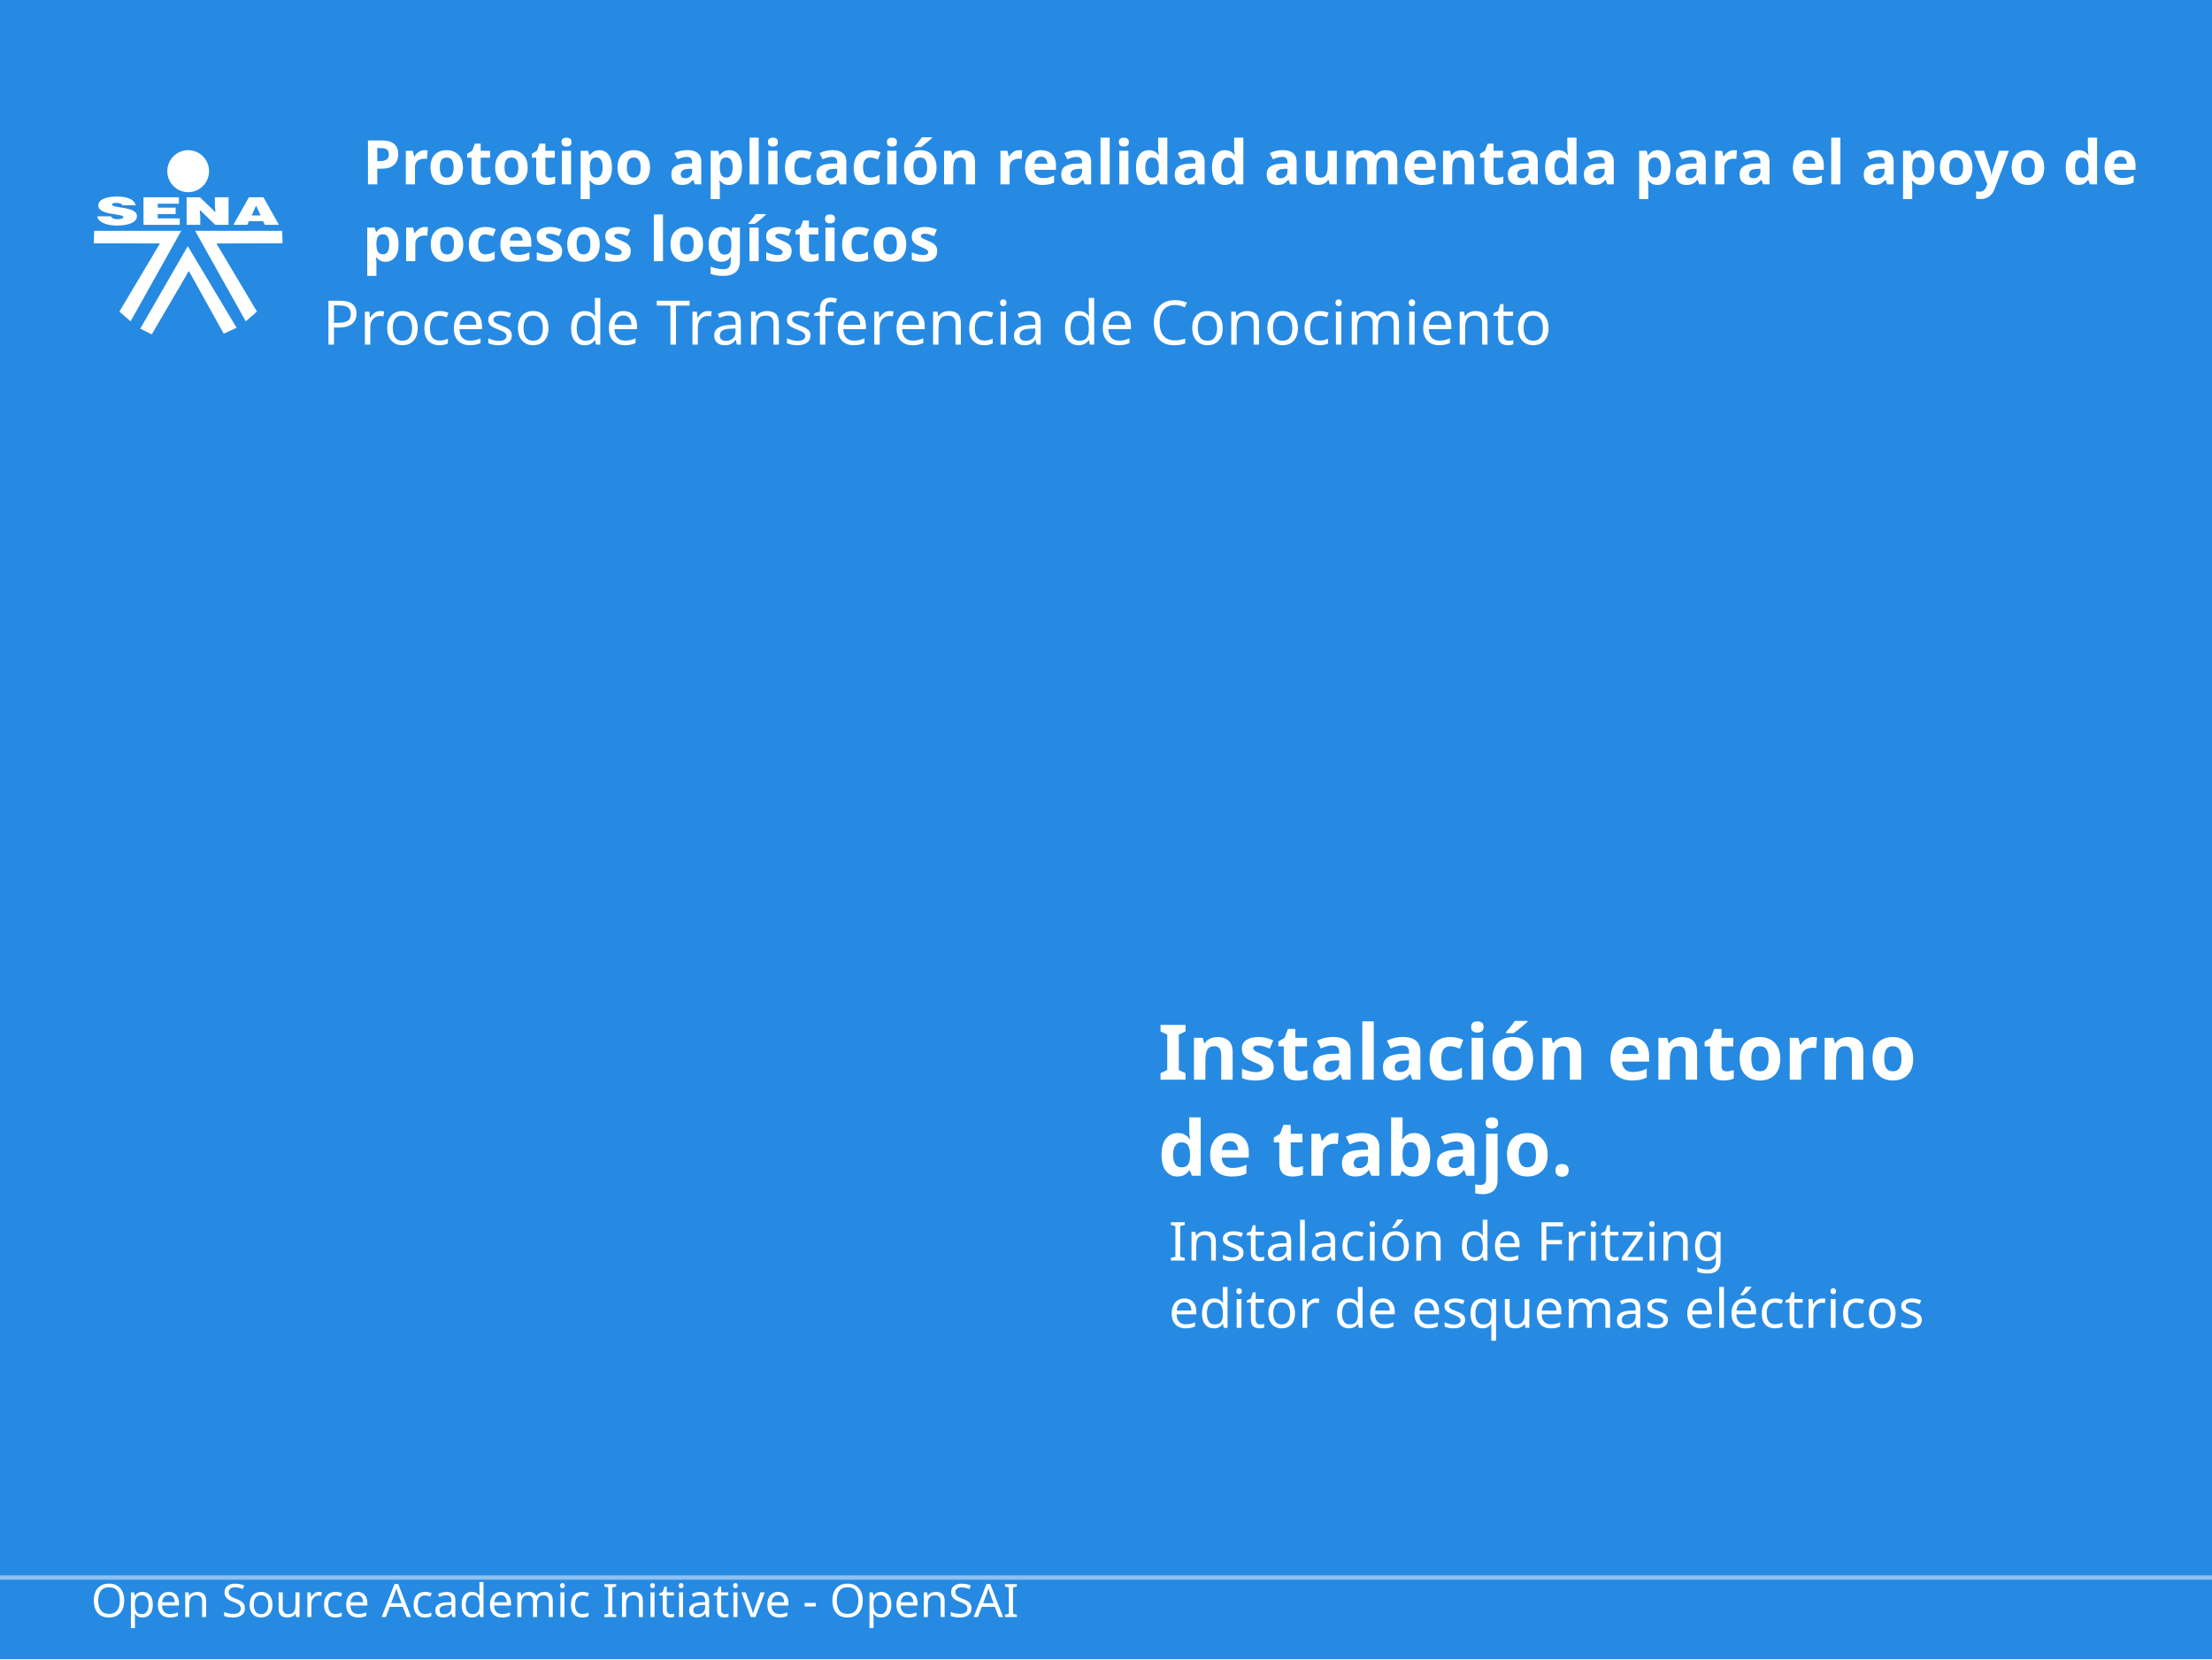
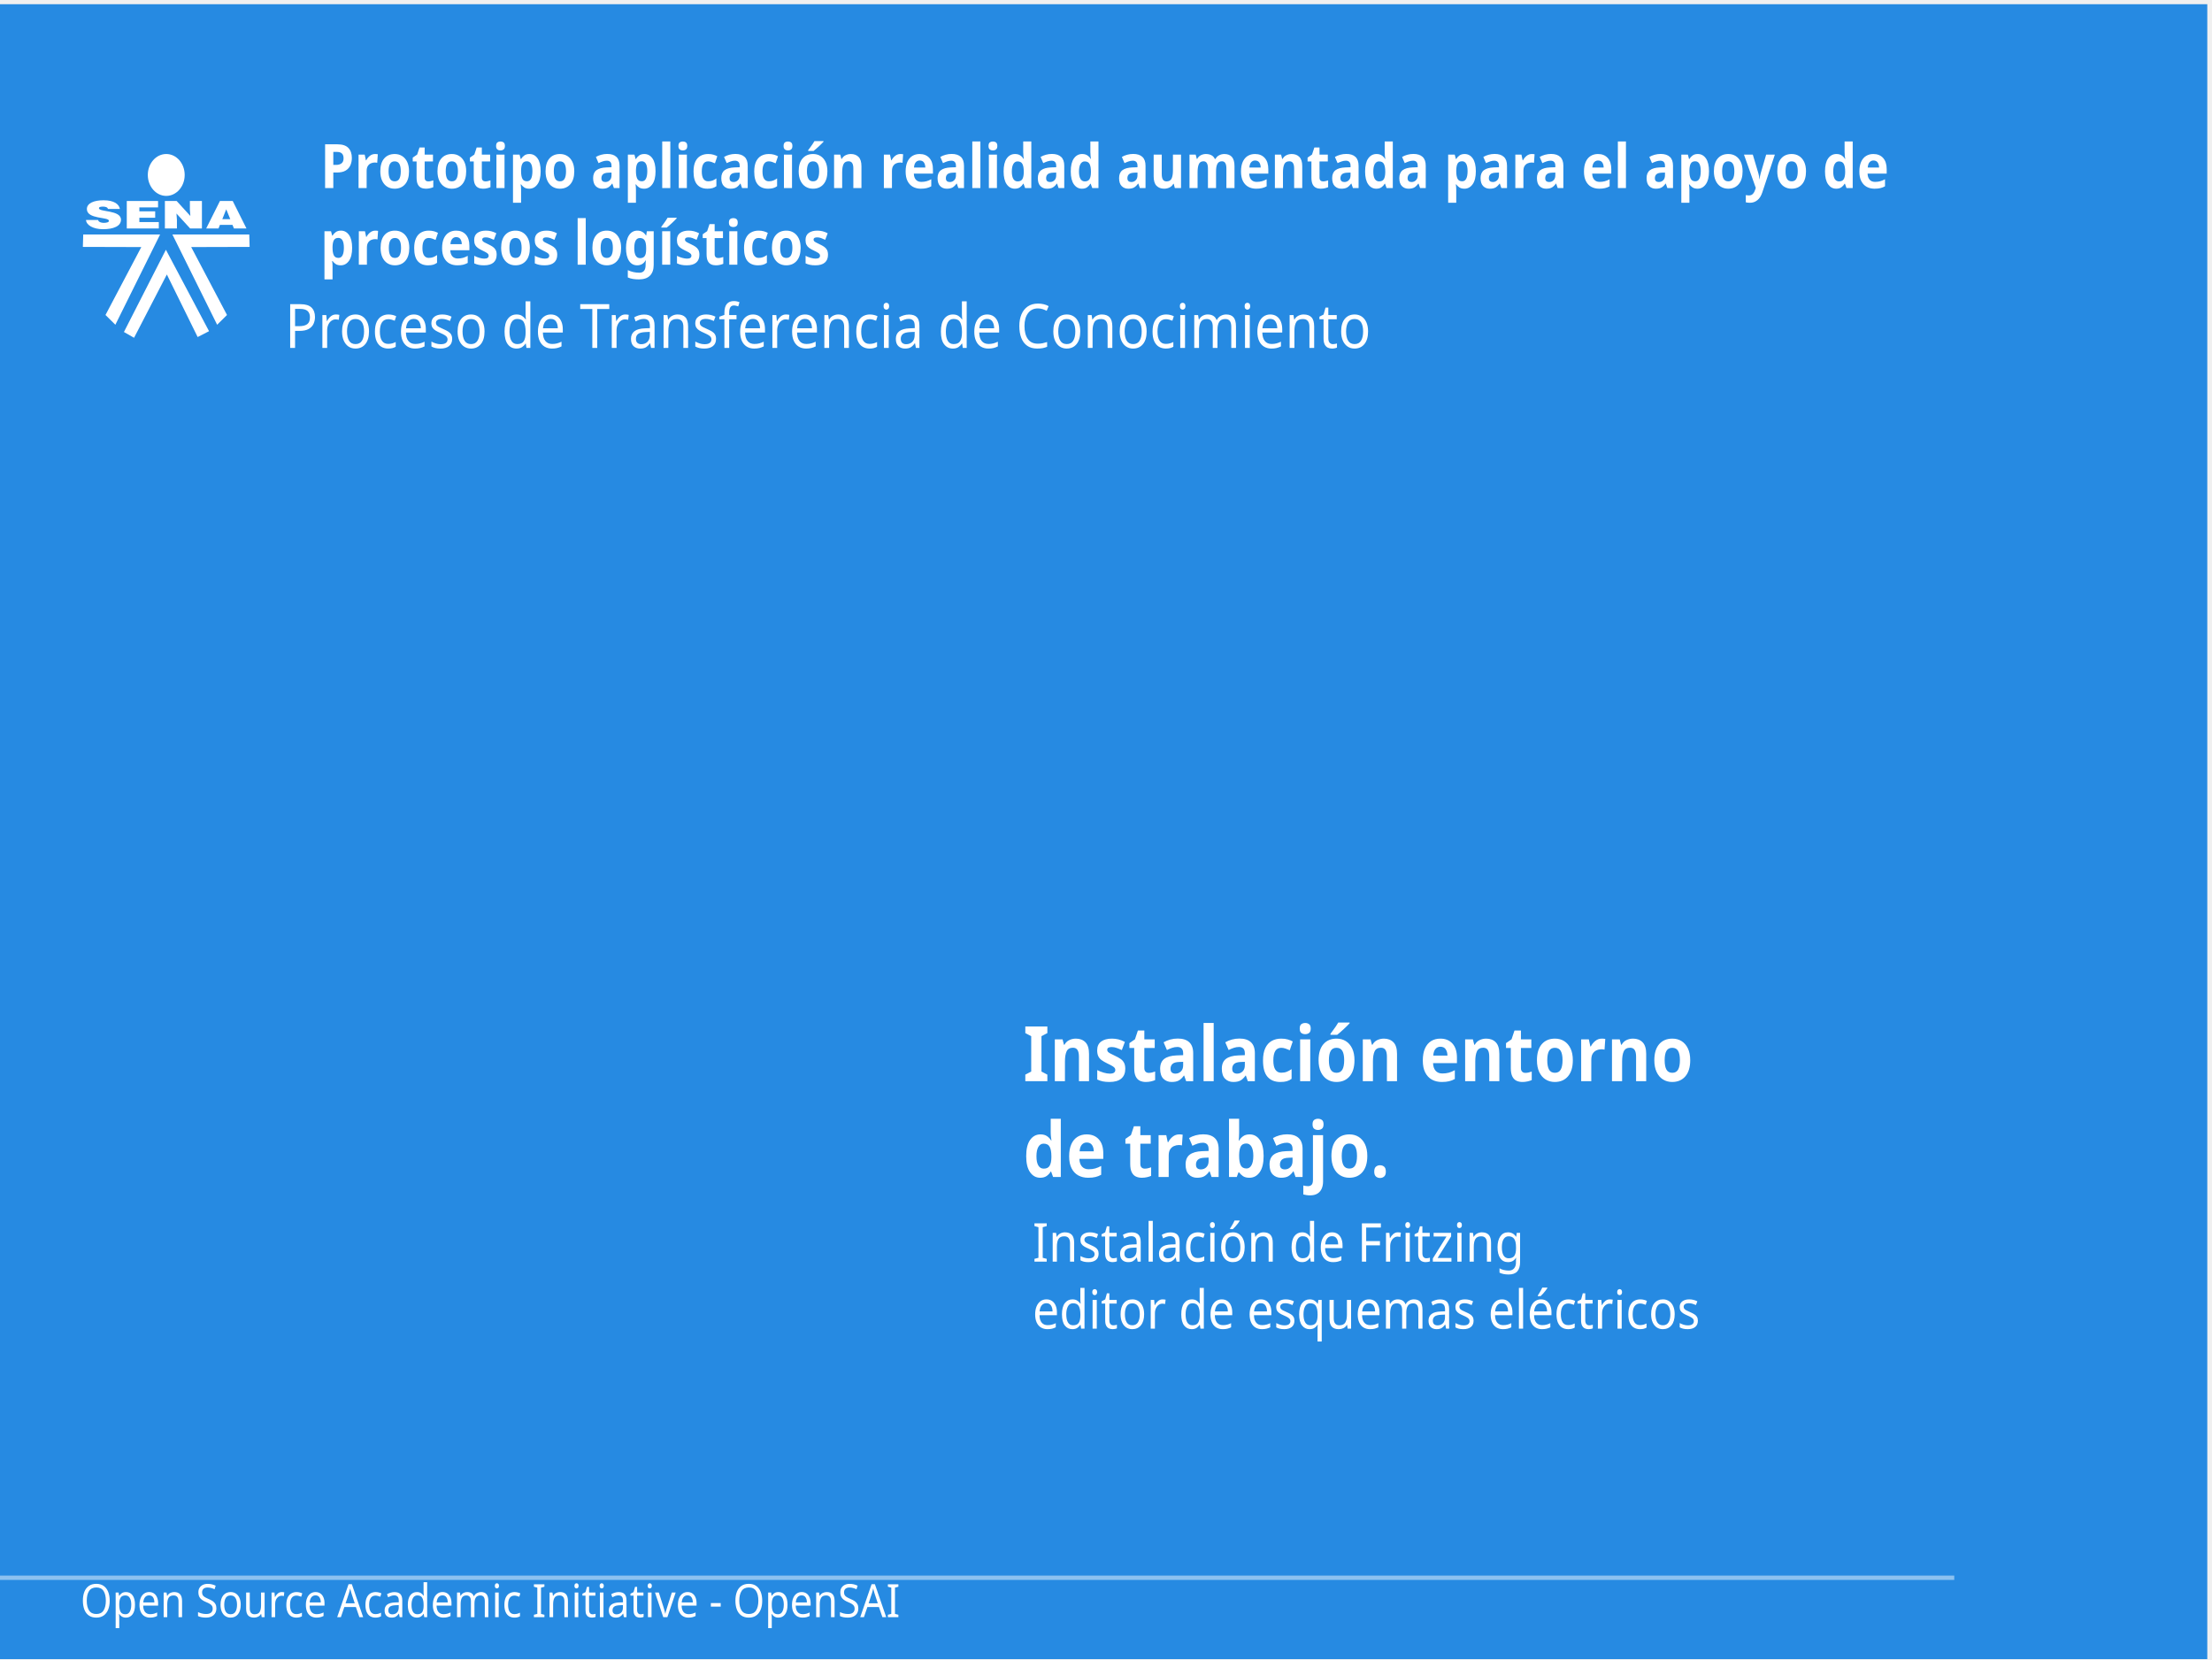
<svg xmlns="http://www.w3.org/2000/svg" xmlns:xlink="http://www.w3.org/1999/xlink" height="1228.8" id="svg2383" version="1.0" width="1638.4" viewBox="0 0 1440 1080">
  <defs id="defs2385">
    <linearGradient id="linearGradient3190">
      <stop id="stop3192" offset="0" style="stop-color:#324da7;stop-opacity:1" />
      <stop id="stop3194" offset="1" style="stop-color:#324da7;stop-opacity:0;" />
    </linearGradient>
    <linearGradient id="linearGradient3267">
      <stop id="stop3269" offset="0" style="stop-color:#0000ff;stop-opacity:0" />
      <stop id="stop3275" offset="0.488" style="stop-color:#ffffff;stop-opacity:1" />
      <stop id="stop3271" offset="1" style="stop-color:#0000ff;stop-opacity:0;" />
    </linearGradient>
    <linearGradient gradientTransform="matrix(0.4475832,0,0,1.159409,-317.7284,-354.2385)" gradientUnits="userSpaceOnUse" id="linearGradient3273" x1="333.266" x2="1668.856" xlink:href="#linearGradient3267" y1="671.267" y2="671.267" />
    <linearGradient gradientTransform="matrix(0.4475832,0,0,1.159409,-317.7285,-255.9335)" gradientUnits="userSpaceOnUse" id="linearGradient3463" x1="333.266" x2="1668.856" xlink:href="#linearGradient3267" y1="671.267" y2="671.267" />
    <linearGradient gradientTransform="translate(-480.0017)" gradientUnits="userSpaceOnUse" id="linearGradient3196" x1="1917.672" x2="1622.826" xlink:href="#linearGradient3190" y1="542.599" y2="542.599" />
    <linearGradient gradientTransform="matrix(-1,0,0,1,1920.003,0.0777)" gradientUnits="userSpaceOnUse" id="linearGradient3200" x1="1917.672" x2="1622.826" xlink:href="#linearGradient3190" y1="542.599" y2="542.599" />
    <linearGradient gradientTransform="matrix(-1,0,0,1,1920.003,0.0777)" gradientUnits="userSpaceOnUse" id="linearGradient2439" x1="1917.672" x2="1622.826" xlink:href="#linearGradient3190" y1="542.599" y2="542.599" />
    <linearGradient gradientTransform="translate(-480.0017)" gradientUnits="userSpaceOnUse" id="linearGradient2437" x1="1917.672" x2="1622.826" xlink:href="#linearGradient3190" y1="542.599" y2="542.599" />
    <linearGradient gradientTransform="matrix(0.4475832,0,0,1.159409,-317.7285,-255.9335)" gradientUnits="userSpaceOnUse" id="linearGradient2435" x1="333.266" x2="1668.856" xlink:href="#linearGradient3267" y1="671.267" y2="671.267" />
    <linearGradient gradientTransform="matrix(0.4475832,0,0,1.159409,-317.7284,-354.2385)" gradientUnits="userSpaceOnUse" id="linearGradient2433" x1="333.266" x2="1668.856" xlink:href="#linearGradient3267" y1="671.267" y2="671.267" />
    <linearGradient id="linearGradient3248">
      <stop id="stop3250" offset="0" style="stop-color:#33c0cf;stop-opacity:1;" />
      <stop id="stop3252" offset="1" style="stop-color:#33c0cf;stop-opacity:0;" />
    </linearGradient>
    <linearGradient id="linearGradient3134">
      <stop id="stop3136" offset="0" style="stop-color:#33bfcf;stop-opacity:1;" />
      <stop id="stop3138" offset="1" style="stop-color:#33bfcf;stop-opacity:0;" />
    </linearGradient>
    <linearGradient gradientTransform="matrix(23.79352,0,0,0.9705387,379.9114,12.2879)" gradientUnits="userSpaceOnUse" y2="320.617" x2="-7.071" y1="416.076" x1="-6.566" id="linearGradient3042-2" xlink:href="#linearGradient3134" />
    <linearGradient gradientUnits="userSpaceOnUse" y2="-1.185" x2="64.081" y1="70.977" x1="-52.988" id="linearGradient3254" xlink:href="#linearGradient3248" />
    <linearGradient y2="363.779" x2="-1.885" y1="452.533" x1="15.067" gradientTransform="matrix(4.887721,0,0,0.7001744,255.6428,312.4339)" gradientUnits="userSpaceOnUse" id="linearGradient3393-8" xlink:href="#linearGradient3134" />
  </defs>
  <g id="layer2">
-     <rect id="rect3951" width="1440" height="1080" x="-1.1368684e-13" y="1.1368684e-13" style="fill:#268ae2;fill-opacity:1;stroke-width:0.715" />
-     <rect style="opacity:0.469;fill:#ffffff;fill-opacity:1;stroke:none;stroke-width:1.235" id="rect3113" width="1440" height="2.828" x="0" y="1025.488" />
-     <text xml:space="preserve" style="font-style:normal;font-weight:normal;line-height:0%;font-family:sans-serif;letter-spacing:0px;word-spacing:0px;fill:#ffffff;fill-opacity:1;stroke:none;stroke-width:2.982" x="59.245" y="982.498" id="text3000-1-36">
-       <tspan x="59.245" y="982.498" style="font-style:normal;font-variant:normal;font-weight:normal;font-stretch:normal;font-size:119.298px;line-height:1.25;font-family:sans-serif;-inkscape-font-specification:Sans;text-align:start;text-anchor:start;fill:#ffffff;stroke-width:2.982" id="tspan3921-5"> </tspan>
-       <tspan x="59.245" y="1052.613" style="font-style:normal;font-variant:normal;font-weight:normal;font-stretch:normal;font-size:30px;line-height:1.25;font-family:Sawasdee;-inkscape-font-specification:'Sawasdee, Normal';font-variant-ligatures:normal;font-variant-caps:normal;font-variant-numeric:normal;font-feature-settings:normal;text-align:start;writing-mode:lr-tb;text-anchor:start;fill:#ffffff;stroke-width:2.982" id="tspan3223-3">Open Source Academic Initiative - OpenSAI</tspan>
+     <rect id="rect3951" width="1436.93" height="1077.253" x="-1.1368684e-13" y="2.747" style="fill:#268ae2;fill-opacity:1;stroke-width:0.714" />
+     <rect style="opacity:0.469;fill:#ffffff;fill-opacity:1;stroke:none;stroke-width:1.159" id="rect3113" width="1272.21" height="2.821" x="-1.3246852e-14" y="1025.627" />
+     <text xml:space="preserve" style="font-style:normal;font-weight:normal;font-size:11.265px;line-height:0%;font-family:sans-serif;letter-spacing:0px;word-spacing:0px;fill:#ffffff;fill-opacity:1;stroke:none;stroke-width:2.8" x="55.616" y="924.895" id="text3000-1-36" transform="scale(0.9411334,1.062549)">
+       <tspan x="55.616" y="924.895" style="font-style:normal;font-variant:normal;font-weight:normal;font-stretch:normal;font-size:111.99px;line-height:1.25;font-family:sans-serif;-inkscape-font-specification:Sans;text-align:start;text-anchor:start;fill:#ffffff;stroke-width:2.8" id="tspan3921-5"> </tspan>
+       <tspan x="55.616" y="990.715" style="font-style:normal;font-variant:normal;font-weight:normal;font-stretch:normal;font-size:28.162px;line-height:1.25;font-family:Sawasdee;-inkscape-font-specification:'Sawasdee, Normal';font-variant-ligatures:normal;font-variant-caps:normal;font-variant-numeric:normal;font-feature-settings:normal;text-align:start;writing-mode:lr-tb;text-anchor:start;fill:#ffffff;stroke-width:2.8" id="tspan3223-3">Open Source Academic Initiative - OpenSAI</tspan>
    </text>
-     <g id="g352" transform="translate(36.04733,-33.91747)">
+     <g id="g352" transform="matrix(0.8834795,0,0,0.9974569,31.84708,-31.08463)">
      <g id="g371">
        <text xml:space="preserve" style="font-style:normal;font-weight:normal;line-height:0%;font-family:sans-serif;letter-spacing:0px;word-spacing:0px;fill:#000000;fill-opacity:1;stroke:none;stroke-width:1" x="199.91" y="153.903" id="text3000-1">
          <tspan id="tspan359" x="199.91" y="153.903" style="font-style:normal;font-variant:normal;font-weight:bold;font-stretch:normal;font-size:40px;line-height:1.25;font-family:Sawasdee;-inkscape-font-specification:'Sawasdee, Bold';font-variant-ligatures:normal;font-variant-caps:normal;font-variant-numeric:normal;font-feature-settings:normal;text-align:start;writing-mode:lr-tb;text-anchor:start;fill:#ffffff;stroke-width:1">Prototipo aplicación realidad aumentada para el apoyo de </tspan>
          <tspan id="tspan363" x="199.91" y="203.903" style="font-style:normal;font-variant:normal;font-weight:bold;font-stretch:normal;font-size:40px;line-height:1.25;font-family:Sawasdee;-inkscape-font-specification:'Sawasdee, Bold';font-variant-ligatures:normal;font-variant-caps:normal;font-variant-numeric:normal;font-feature-settings:normal;text-align:start;writing-mode:lr-tb;text-anchor:start;fill:#ffffff;stroke-width:1">procesos logísticos</tspan>
          <tspan x="199.91" y="253.903" style="font-style:normal;font-variant:normal;font-weight:normal;font-stretch:normal;font-size:40px;line-height:1.25;font-family:sans-serif;-inkscape-font-specification:Sans;text-align:start;text-anchor:start;fill:#ffffff;stroke-width:1" id="tspan3223"> </tspan>
        </text>
        <text xml:space="preserve" style="font-style:normal;font-weight:normal;line-height:0%;font-family:sans-serif;letter-spacing:0px;word-spacing:0px;fill:#000000;fill-opacity:1;stroke:none;stroke-width:1" x="588.074" y="258.237" id="text3000">
          <tspan x="588.074" y="258.237" style="font-style:normal;font-variant:normal;font-weight:normal;font-stretch:normal;font-size:40px;line-height:1.25;font-family:Sawasdee;-inkscape-font-specification:'Sawasdee, Normal';font-variant-ligatures:normal;font-variant-caps:normal;font-variant-numeric:normal;font-feature-settings:normal;text-align:center;writing-mode:lr-tb;text-anchor:middle;fill:#ffffff;stroke-width:1" id="tspan3088">Proceso de Transferencia de Conocimiento</tspan>
        </text>
      </g>
      <g id="g208" transform="translate(-63.67159,75.23768)">
        <g style="fill:#ffffff;fill-rule:evenodd" id="g3919" transform="matrix(1.25,0,0,1.25,87.59485,52.97106)">
          <g style="fill:#ffffff" transform="matrix(0.8843404,0,0,0.8897222,-102.2247,-597.4297)" id="g4">
            <g style="fill:#ffffff" id="g6">
              <path id="path8" d="m 184.451,686.881 c 0,6.789 -5.503,12.291 -12.291,12.291 -6.788,0 -12.291,-5.502 -12.291,-12.291 0,-6.787 5.503,-12.29 12.291,-12.29 6.788,0 12.291,5.503 12.291,12.29 z" style="fill:#ffffff;stroke:none" />
              <g style="fill:#ffffff" id="g10">
                <path id="path12" d="m 133.317,706.844 c -0.142,-0.56 -0.604,-0.896 -1.208,-1.098 -0.603,-0.201 -1.35,-0.291 -2.167,-0.291 -1.847,0 -2.664,0.336 -2.664,0.919 0,2.418 14.706,0.918 14.706,6.786 0,3.74 -4.938,5.554 -11.97,5.554 -6.749,0 -11.155,-2.486 -11.332,-5.397 h 8.028 c 0.178,0.582 0.675,1.007 1.385,1.276 0.675,0.269 1.563,0.403 2.38,0.403 2.096,0 3.481,-0.425 3.481,-1.187 0,-2.441 -14.705,-0.761 -14.705,-6.92 0,-3.427 4.688,-5.152 11.082,-5.152 7.105,0 10.337,2.285 10.941,5.107 z" style="fill:#ffffff;stroke:none" />
                <path id="path14" d="m 145.856,718.289 v -16.126 h 20.852 v 3.762 h -12.469 v 2.308 h 10.55 v 3.762 h -10.55 v 2.531 h 12.966 v 3.763 z" style="fill:#ffffff;stroke:none" />
                <path id="path16" d="m 188.233,710.965 -0.319,-3.673 v -5.129 h 8.027 v 16.126 h -7.85 l -9.129,-8.78 0.32,3.673 v 5.107 h -8.029 v -16.126 h 7.851 z" style="fill:#ffffff;stroke:none" />
                <path id="path18" d="m 198.783,718.289 9.165,-16.126 h 8.525 l 9.165,16.126 h -8.348 l -0.995,-2.128 h -8.347 l -0.96,2.128 z m 13.357,-11.266 -2.594,5.778 h 5.293 z" style="fill:#ffffff;stroke:none" />
              </g>
              <g style="fill:#ffffff" id="g20">
                <path id="path22" d="m 227.501,721.801 h -51.254 l 29.834,52.983 6.578,-5.728 -23.866,-39.857 38.946,-0.096 z" style="fill:#ffffff;stroke:none" />
                <path id="path24" d="m 116.819,721.801 h 51.254 l -29.834,52.983 -6.578,-5.728 23.866,-39.857 -38.946,-0.096 z" style="fill:#ffffff;stroke:none" />
                <path id="path26" d="m 143.949,779.036 27.975,-48.268 28.767,47.795 -7.596,3.429 -20.536,-36.71 -21.856,37.148 z" style="fill:#ffffff;stroke:none" />
              </g>
            </g>
          </g>
        </g>
      </g>
    </g>
  </g>
  <g id="layer1" transform="translate(0.0019328)">
-     <text xml:space="preserve" style="font-style:normal;font-weight:normal;line-height:0%;font-family:sans-serif;letter-spacing:0px;word-spacing:0px;fill:#000000;fill-opacity:1;stroke:none" x="753.906" y="702.853" id="text3000-7">
-       <tspan x="753.906" y="702.853" style="font-style:normal;font-variant:normal;font-weight:bold;font-stretch:normal;font-size:50px;line-height:1.25;font-family:Sawasdee;-inkscape-font-specification:'Sawasdee Bold';text-align:start;text-anchor:start;fill:#ffffff" id="tspan3084">Instalación entorno</tspan>
-       <tspan x="753.906" y="765.353" style="font-style:normal;font-variant:normal;font-weight:bold;font-stretch:normal;font-size:50px;line-height:1.25;font-family:Sawasdee;-inkscape-font-specification:'Sawasdee Bold';text-align:start;text-anchor:start;fill:#ffffff" id="tspan3754">de trabajo.</tspan>
+     <text xml:space="preserve" style="font-style:normal;font-weight:normal;font-size:11.265px;line-height:0%;font-family:sans-serif;letter-spacing:0px;word-spacing:0px;fill:#000000;fill-opacity:1;stroke:none;stroke-width:0.939" x="707.721" y="662.381" id="text3000-7" transform="scale(0.9411334,1.062549)">
+       <tspan x="707.721" y="662.381" style="font-style:normal;font-variant:normal;font-weight:bold;font-stretch:normal;font-size:46.937px;line-height:1.25;font-family:Sawasdee;-inkscape-font-specification:'Sawasdee Bold';text-align:start;text-anchor:start;fill:#ffffff;stroke-width:0.939" id="tspan3084">Instalación entorno</tspan>
+       <tspan x="707.721" y="721.052" style="font-style:normal;font-variant:normal;font-weight:bold;font-stretch:normal;font-size:46.937px;line-height:1.25;font-family:Sawasdee;-inkscape-font-specification:'Sawasdee Bold';text-align:start;text-anchor:start;fill:#ffffff;stroke-width:0.939" id="tspan3754">de trabajo.</tspan>
    </text>
-     <g id="g3398">
+     <g id="g3398" transform="matrix(0.8834795,0,0,0.9974569,-2.252109e-4,2.746582)">
      <g id="g3400">
        <text xml:space="preserve" style="font-style:normal;font-weight:normal;line-height:0%;font-family:sans-serif;letter-spacing:0px;word-spacing:0px;fill:#ffffff;fill-opacity:1;stroke:none;stroke-width:1" x="760.838" y="777.934" id="text3000-7-83">
          <tspan x="760.838" y="777.934" style="font-style:normal;font-variant:normal;font-weight:normal;font-stretch:normal;font-size:32px;line-height:1.25;font-family:sans-serif;-inkscape-font-specification:Sans;text-align:start;text-anchor:start;fill:#ffffff;stroke-width:1" id="tspan3088-4-1"> </tspan>
          <tspan id="tspan3399" x="760.838" y="792.738" style="font-style:normal;font-variant:normal;font-weight:normal;font-stretch:normal;font-size:35px;line-height:1.25;font-family:Sawasdee;-inkscape-font-specification:Sawasdee;text-align:start;text-anchor:start;fill:#ffffff;stroke-width:1" />
          <tspan x="760.838" y="792.738" style="font-style:normal;font-variant:normal;font-weight:normal;font-stretch:normal;font-size:35px;line-height:1.25;font-family:Sawasdee;-inkscape-font-specification:Sawasdee;text-align:start;text-anchor:start;fill:#ffffff;stroke-width:1" id="tspan3756" />
          <tspan x="760.838" y="792.738" style="font-style:normal;font-variant:normal;font-weight:normal;font-stretch:normal;font-size:35px;line-height:1.25;font-family:Sawasdee;-inkscape-font-specification:Sawasdee;text-align:start;text-anchor:start;fill:#ffffff;stroke-width:1" id="tspan3758" />
          <tspan x="760.838" y="792.738" style="font-style:normal;font-variant:normal;font-weight:normal;font-stretch:normal;font-size:35px;line-height:1.25;font-family:Sawasdee;-inkscape-font-specification:Sawasdee;text-align:start;text-anchor:start;fill:#ffffff;stroke-width:1" id="tspan3760" />
          <tspan x="760.838" y="820.588" style="font-style:normal;font-variant:normal;font-weight:normal;font-stretch:normal;font-size:35px;line-height:1.25;font-family:Sawasdee;-inkscape-font-specification:Sawasdee;text-align:start;text-anchor:start;fill:#ffffff;stroke-width:1" id="tspan3768">Instalación de Fritzing</tspan>
          <tspan x="760.838" y="864.338" style="font-style:normal;font-variant:normal;font-weight:normal;font-stretch:normal;font-size:35px;line-height:1.25;font-family:Sawasdee;-inkscape-font-specification:Sawasdee;text-align:start;text-anchor:start;fill:#ffffff;stroke-width:1" id="tspan82">editor de esquemas eléctricos</tspan>
        </text>
      </g>
    </g>
    <flowRoot xml:space="preserve" id="flowRoot3394" style="font-style:normal;font-weight:normal;line-height:0.01%;font-family:sans-serif;letter-spacing:0px;word-spacing:0px;fill:#000000;fill-opacity:1;stroke:none;stroke-width:1px;stroke-linecap:butt;stroke-linejoin:miter;stroke-opacity:1">
      <flowRegion id="flowRegion3396">
        <rect id="rect3398" width="1111.484" height="576.734" x="-1155.678" y="1154.21" />
      </flowRegion>
      <flowPara id="flowPara3400" style="font-size:40px;line-height:1.25"> </flowPara>
    </flowRoot>
  </g>
</svg>
